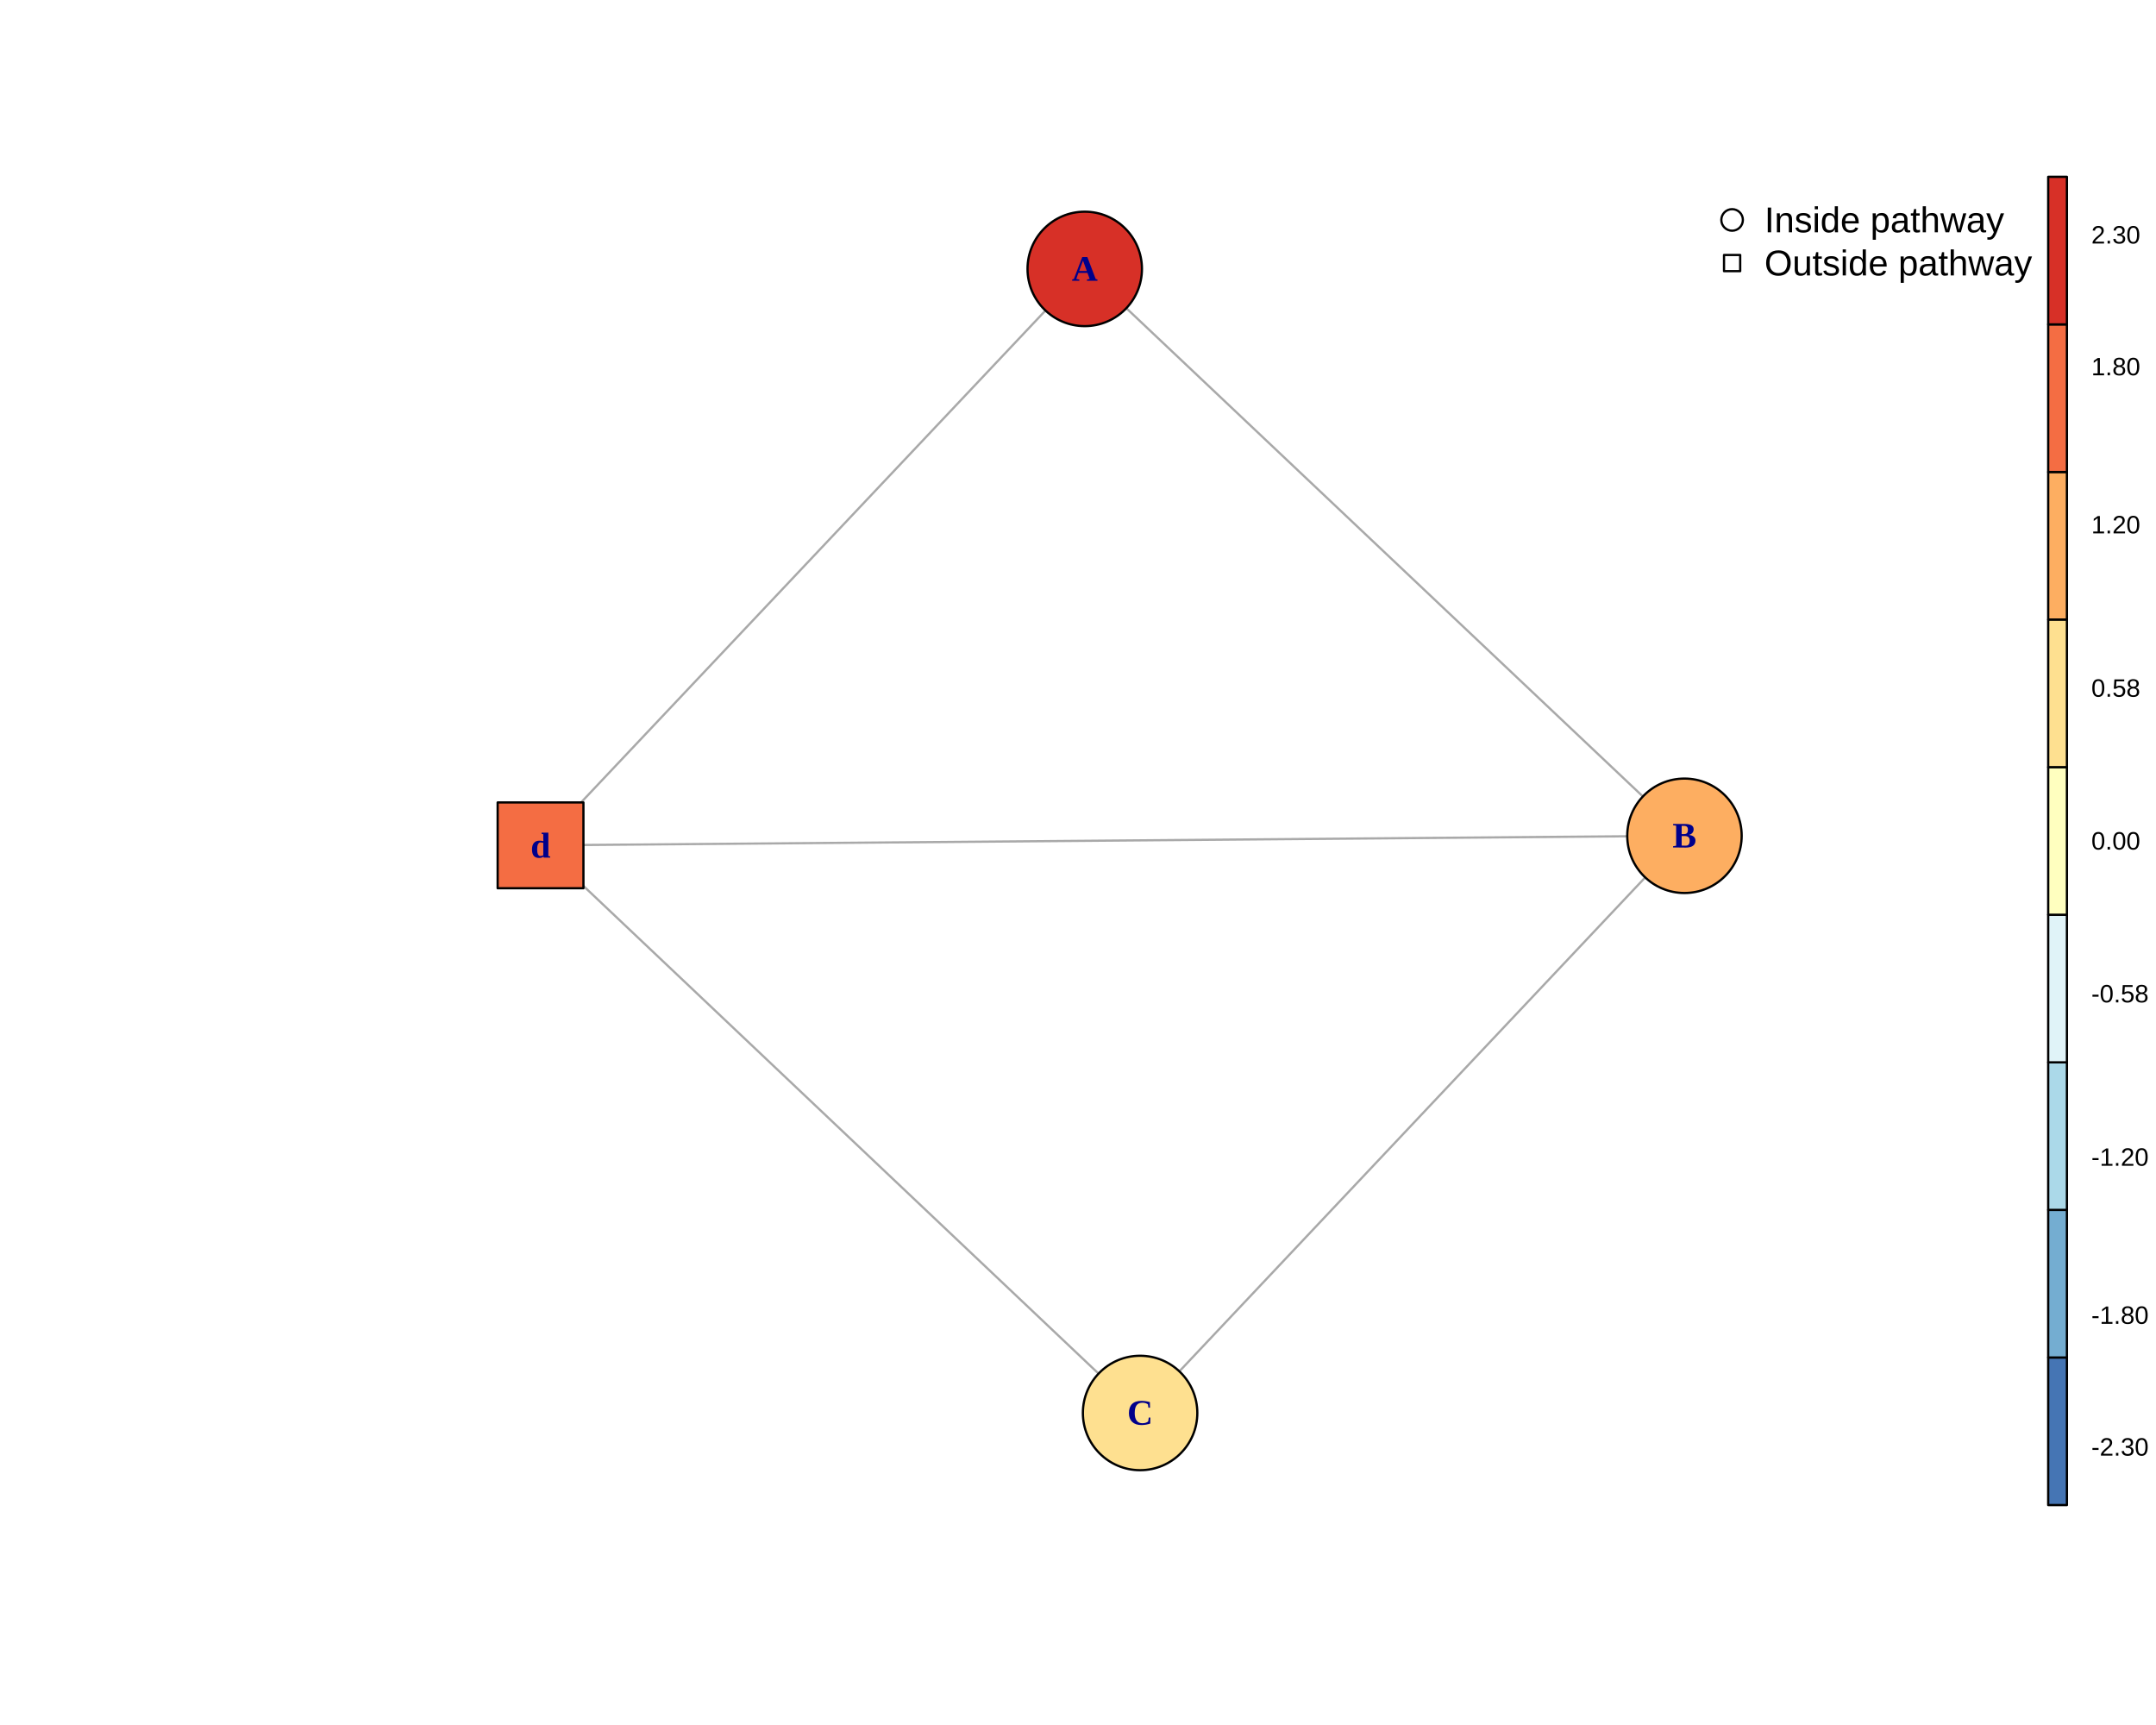
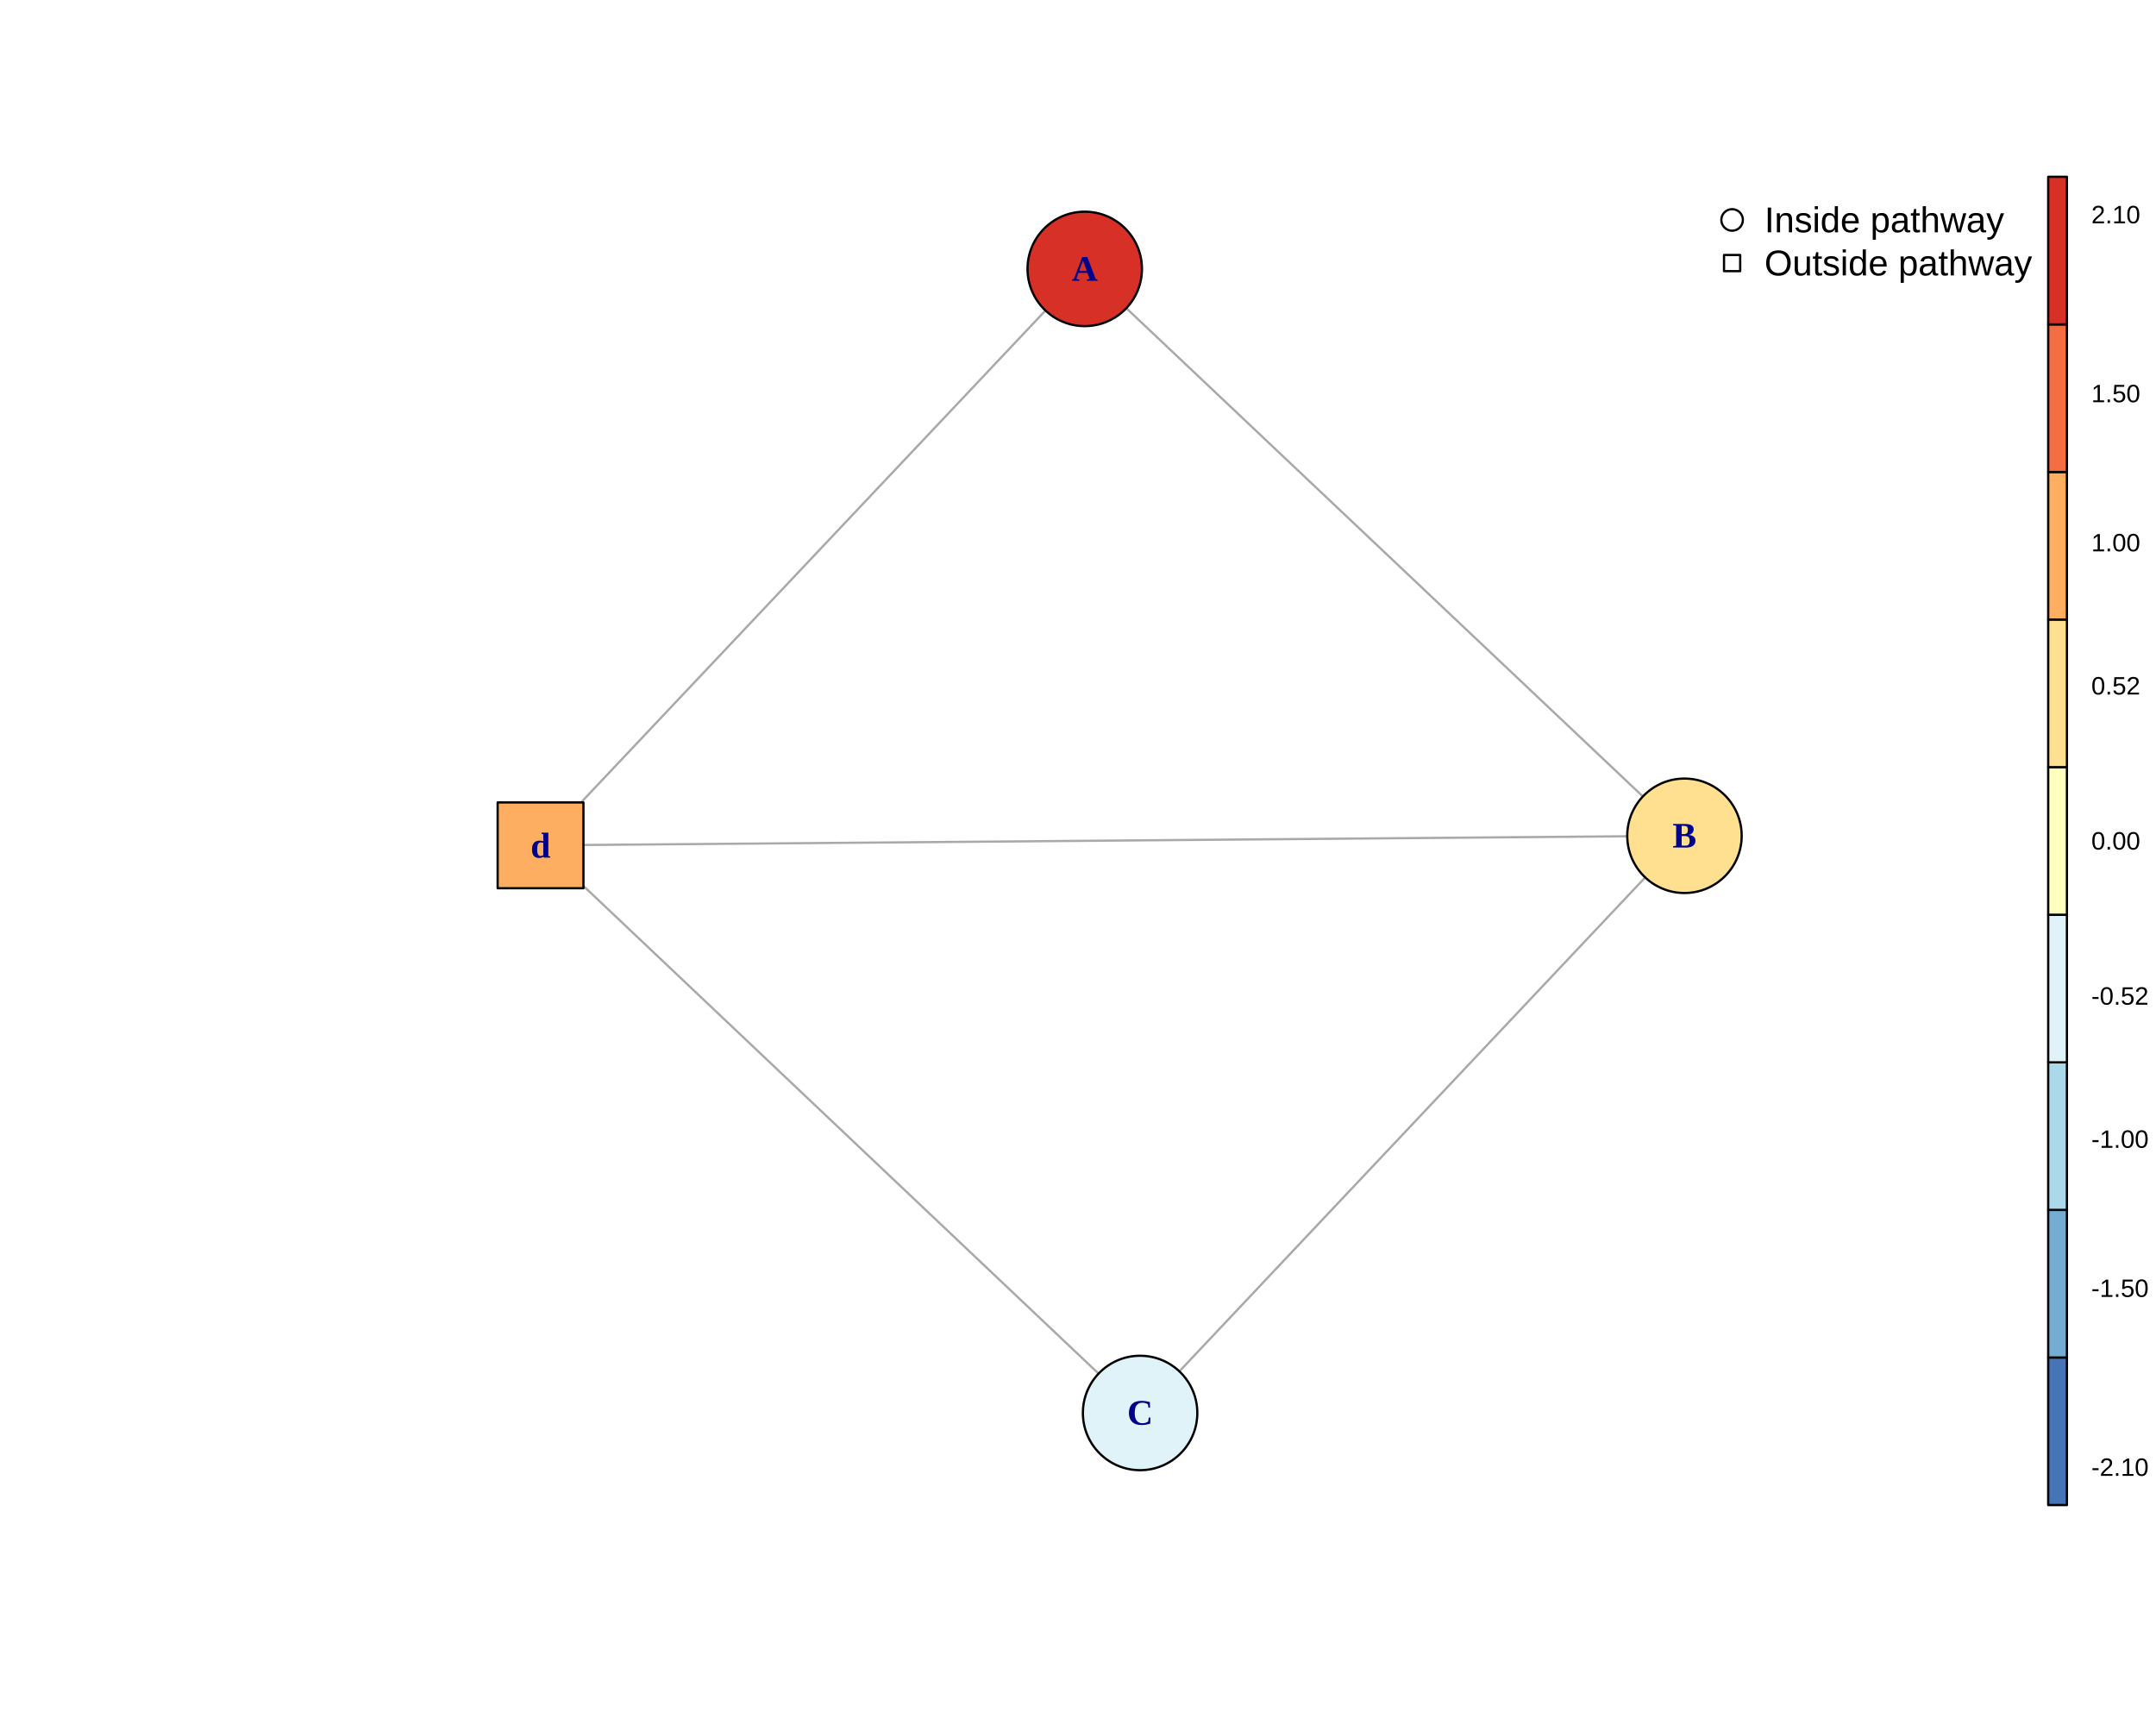
<svg xmlns="http://www.w3.org/2000/svg" viewBox="0 0 720.00 576.00">
  <defs>
    <style type="text/css">
    line, polyline, polygon, path, rect, circle {
      fill: none;
      stroke: #000000;
      stroke-linecap: round;
      stroke-linejoin: round;
      stroke-miterlimit: 10.00;
    }
  </style>
  </defs>
  <rect width="100%" height="100%" style="stroke: none; fill: #FFFFFF;" />
  <defs>
    <clipPath id="cpNTkuMDR8Njg0LjAwfDUwMi41Nnw1OS4wNA==">
      <rect x="59.04" y="59.04" width="624.96" height="443.52" />
    </clipPath>
  </defs>
  <line x1="372.67" y1="99.63" x2="552.12" y2="269.24" style="stroke-width: 0.75; stroke: #A9A9A9;" clip-path="url(#cpNTkuMDR8Njg0LjAwfDUwMi41Nnw1OS4wNA==)" />
  <line x1="352.42" y1="100.21" x2="194.04" y2="267.95" style="stroke-width: 0.75; stroke: #A9A9A9;" clip-path="url(#cpNTkuMDR8Njg0LjAwfDUwMi41Nnw1OS4wNA==)" />
  <line x1="548.20" y1="279.20" x2="194.84" y2="282.15" style="stroke-width: 0.75; stroke: #A9A9A9;" clip-path="url(#cpNTkuMDR8Njg0LjAwfDUwMi41Nnw1OS4wNA==)" />
  <line x1="552.70" y1="289.50" x2="390.57" y2="461.39" style="stroke-width: 0.75; stroke: #A9A9A9;" clip-path="url(#cpNTkuMDR8Njg0LjAwfDUwMi41Nnw1OS4wNA==)" />
  <line x1="194.84" y1="295.83" x2="370.34" y2="461.96" style="stroke-width: 0.75; stroke: #A9A9A9;" clip-path="url(#cpNTkuMDR8Njg0LjAwfDUwMi41Nnw1OS4wNA==)" />
  <circle cx="362.25" cy="89.79" r="14.33pt" style="stroke-width: 0.75; fill: #D73027;" clip-path="url(#cpNTkuMDR8Njg0LjAwfDUwMi41Nnw1OS4wNA==)" />
-   <circle cx="562.53" cy="279.08" r="14.33pt" style="stroke-width: 0.75; fill: #FDAE61;" clip-path="url(#cpNTkuMDR8Njg0LjAwfDUwMi41Nnw1OS4wNA==)" />
-   <rect x="166.19" y="267.95" width="28.65" height="28.65" style="stroke-width: 0.75; fill: #F46D43;" clip-path="url(#cpNTkuMDR8Njg0LjAwfDUwMi41Nnw1OS4wNA==)" />
-   <circle cx="380.74" cy="471.81" r="14.33pt" style="stroke-width: 0.75; fill: #FEE090;" clip-path="url(#cpNTkuMDR8Njg0LjAwfDUwMi41Nnw1OS4wNA==)" />
+   <circle cx="562.53" cy="279.08" r="14.33pt" style="stroke-width: 0.75; fill: #FEE090;" clip-path="url(#cpNTkuMDR8Njg0LjAwfDUwMi41Nnw1OS4wNA==)" />
+   <rect x="166.19" y="267.95" width="28.65" height="28.65" style="stroke-width: 0.75; fill: #FDAE61;" clip-path="url(#cpNTkuMDR8Njg0LjAwfDUwMi41Nnw1OS4wNA==)" />
+   <circle cx="380.74" cy="471.81" r="14.33pt" style="stroke-width: 0.75; fill: #E0F3F8;" clip-path="url(#cpNTkuMDR8Njg0LjAwfDUwMi41Nnw1OS4wNA==)" />
  <defs>
    <clipPath id="cpMC4wMHw3MjAuMDB8NTc2LjAwfDAuMDA=">
      <rect x="0.00" y="0.00" width="720.00" height="576.00" />
    </clipPath>
  </defs>
  <g clip-path="url(#cpMC4wMHw3MjAuMDB8NTc2LjAwfDAuMDA=)">
    <text x="357.92" y="93.75" style="font-size: 12.00px; font-weight: bold; fill: #00008B; font-family: Liberation Serif;" textLength="8.67px" lengthAdjust="spacingAndGlyphs">A</text>
  </g>
  <g clip-path="url(#cpMC4wMHw3MjAuMDB8NTc2LjAwfDAuMDA=)">
    <text x="558.53" y="282.99" style="font-size: 12.00px; font-weight: bold; fill: #00008B; font-family: Liberation Serif;" textLength="8.00px" lengthAdjust="spacingAndGlyphs">B</text>
  </g>
  <g clip-path="url(#cpMC4wMHw3MjAuMDB8NTc2LjAwfDAuMDA=)">
    <text x="177.18" y="286.37" style="font-size: 12.00px; font-weight: bold; fill: #00008B; font-family: Liberation Serif;" textLength="6.67px" lengthAdjust="spacingAndGlyphs">d</text>
  </g>
  <g clip-path="url(#cpMC4wMHw3MjAuMDB8NTc2LjAwfDAuMDA=)">
    <text x="376.41" y="475.72" style="font-size: 12.00px; font-weight: bold; fill: #00008B; font-family: Liberation Serif;" textLength="8.67px" lengthAdjust="spacingAndGlyphs">C</text>
  </g>
  <polygon points="684.00,502.56 684.00,453.28 690.25,453.28 690.25,502.56 " style="stroke-width: 0.75; fill: #4575B4;" clip-path="url(#cpMC4wMHw3MjAuMDB8NTc2LjAwfDAuMDA=)" />
  <polygon points="684.00,453.28 684.00,404.00 690.25,404.00 690.25,453.28 " style="stroke-width: 0.75; fill: #74ADD1;" clip-path="url(#cpMC4wMHw3MjAuMDB8NTc2LjAwfDAuMDA=)" />
  <polygon points="684.00,404.00 684.00,354.72 690.25,354.72 690.25,404.00 " style="stroke-width: 0.75; fill: #ABD9E9;" clip-path="url(#cpMC4wMHw3MjAuMDB8NTc2LjAwfDAuMDA=)" />
  <polygon points="684.00,354.72 684.00,305.44 690.25,305.44 690.25,354.72 " style="stroke-width: 0.75; fill: #E0F3F8;" clip-path="url(#cpMC4wMHw3MjAuMDB8NTc2LjAwfDAuMDA=)" />
  <polygon points="684.00,305.44 684.00,256.16 690.25,256.16 690.25,305.44 " style="stroke-width: 0.75; fill: #FFFFBF;" clip-path="url(#cpMC4wMHw3MjAuMDB8NTc2LjAwfDAuMDA=)" />
  <polygon points="684.00,256.16 684.00,206.88 690.25,206.88 690.25,256.16 " style="stroke-width: 0.75; fill: #FEE090;" clip-path="url(#cpMC4wMHw3MjAuMDB8NTc2LjAwfDAuMDA=)" />
  <polygon points="684.00,206.88 684.00,157.60 690.25,157.60 690.25,206.88 " style="stroke-width: 0.75; fill: #FDAE61;" clip-path="url(#cpMC4wMHw3MjAuMDB8NTc2LjAwfDAuMDA=)" />
  <polygon points="684.00,157.60 684.00,108.32 690.25,108.32 690.25,157.60 " style="stroke-width: 0.75; fill: #F46D43;" clip-path="url(#cpMC4wMHw3MjAuMDB8NTc2LjAwfDAuMDA=)" />
  <polygon points="684.00,108.32 684.00,59.04 690.25,59.04 690.25,108.32 " style="stroke-width: 0.75; fill: #D73027;" clip-path="url(#cpMC4wMHw3MjAuMDB8NTc2LjAwfDAuMDA=)" />
  <g clip-path="url(#cpMC4wMHw3MjAuMDB8NTc2LjAwfDAuMDA=)">
-     <text x="698.40" y="486.05" style="font-size: 8.40px; font-family: Liberation Sans;" textLength="19.14px" lengthAdjust="spacingAndGlyphs">-2.30</text>
+     <text x="698.40" y="492.81" style="font-size: 8.40px; font-family: Liberation Sans;" textLength="19.14px" lengthAdjust="spacingAndGlyphs">-2.10</text>
  </g>
  <g clip-path="url(#cpMC4wMHw3MjAuMDB8NTc2LjAwfDAuMDA=)">
-     <text x="698.40" y="442.05" style="font-size: 8.40px; font-family: Liberation Sans;" textLength="19.14px" lengthAdjust="spacingAndGlyphs">-1.80</text>
+     <text x="698.40" y="433.06" style="font-size: 8.40px; font-family: Liberation Sans;" textLength="19.14px" lengthAdjust="spacingAndGlyphs">-1.50</text>
  </g>
  <g clip-path="url(#cpMC4wMHw3MjAuMDB8NTc2LjAwfDAuMDA=)">
-     <text x="698.40" y="389.26" style="font-size: 8.40px; font-family: Liberation Sans;" textLength="19.14px" lengthAdjust="spacingAndGlyphs">-1.20</text>
+     <text x="698.40" y="383.27" style="font-size: 8.40px; font-family: Liberation Sans;" textLength="19.14px" lengthAdjust="spacingAndGlyphs">-1.00</text>
  </g>
  <g clip-path="url(#cpMC4wMHw3MjAuMDB8NTc2LjAwfDAuMDA=)">
-     <text x="698.40" y="334.71" style="font-size: 8.40px; font-family: Liberation Sans;" textLength="19.14px" lengthAdjust="spacingAndGlyphs">-0.58</text>
+     <text x="698.40" y="335.47" style="font-size: 8.40px; font-family: Liberation Sans;" textLength="19.14px" lengthAdjust="spacingAndGlyphs">-0.52</text>
  </g>
  <g clip-path="url(#cpMC4wMHw3MjAuMDB8NTc2LjAwfDAuMDA=)">
    <text x="698.40" y="283.68" style="font-size: 8.40px; font-family: Liberation Sans;" textLength="16.34px" lengthAdjust="spacingAndGlyphs">0.00</text>
  </g>
  <g clip-path="url(#cpMC4wMHw3MjAuMDB8NTc2LjAwfDAuMDA=)">
-     <text x="698.40" y="232.65" style="font-size: 8.40px; font-family: Liberation Sans;" textLength="16.34px" lengthAdjust="spacingAndGlyphs">0.58</text>
+     <text x="698.40" y="231.90" style="font-size: 8.40px; font-family: Liberation Sans;" textLength="16.34px" lengthAdjust="spacingAndGlyphs">0.52</text>
  </g>
  <g clip-path="url(#cpMC4wMHw3MjAuMDB8NTc2LjAwfDAuMDA=)">
-     <text x="698.40" y="178.10" style="font-size: 8.40px; font-family: Liberation Sans;" textLength="16.34px" lengthAdjust="spacingAndGlyphs">1.20</text>
+     <text x="698.40" y="184.10" style="font-size: 8.40px; font-family: Liberation Sans;" textLength="16.34px" lengthAdjust="spacingAndGlyphs">1.00</text>
  </g>
  <g clip-path="url(#cpMC4wMHw3MjAuMDB8NTc2LjAwfDAuMDA=)">
-     <text x="698.40" y="125.31" style="font-size: 8.40px; font-family: Liberation Sans;" textLength="16.34px" lengthAdjust="spacingAndGlyphs">1.80</text>
+     <text x="698.40" y="134.31" style="font-size: 8.40px; font-family: Liberation Sans;" textLength="16.34px" lengthAdjust="spacingAndGlyphs">1.50</text>
  </g>
  <g clip-path="url(#cpMC4wMHw3MjAuMDB8NTc2LjAwfDAuMDA=)">
-     <text x="698.40" y="81.32" style="font-size: 8.40px; font-family: Liberation Sans;" textLength="16.34px" lengthAdjust="spacingAndGlyphs">2.30</text>
+     <text x="698.40" y="74.56" style="font-size: 8.40px; font-family: Liberation Sans;" textLength="16.34px" lengthAdjust="spacingAndGlyphs">2.10</text>
  </g>
  <circle cx="578.44" cy="73.44" r="2.70pt" style="stroke-width: 0.75;" clip-path="url(#cpMC4wMHw3MjAuMDB8NTc2LjAwfDAuMDA=)" />
  <rect x="575.74" y="85.14" width="5.40" height="5.40" style="stroke-width: 0.75;" clip-path="url(#cpMC4wMHw3MjAuMDB8NTc2LjAwfDAuMDA=)" />
  <g clip-path="url(#cpMC4wMHw3MjAuMDB8NTc2LjAwfDAuMDA=)">
-     <text x="589.24" y="77.57" style="font-size: 12.00px; font-family: Liberation Sans;" textLength="80.03px" lengthAdjust="spacingAndGlyphs">Inside pathway</text>
+     <text x="589.24" y="77.56" style="font-size: 12.00px; font-family: Liberation Sans;" textLength="80.03px" lengthAdjust="spacingAndGlyphs">Inside pathway</text>
  </g>
  <g clip-path="url(#cpMC4wMHw3MjAuMDB8NTc2LjAwfDAuMDA=)">
    <text x="589.24" y="91.97" style="font-size: 12.00px; font-family: Liberation Sans;" textLength="89.36px" lengthAdjust="spacingAndGlyphs">Outside pathway</text>
  </g>
</svg>
